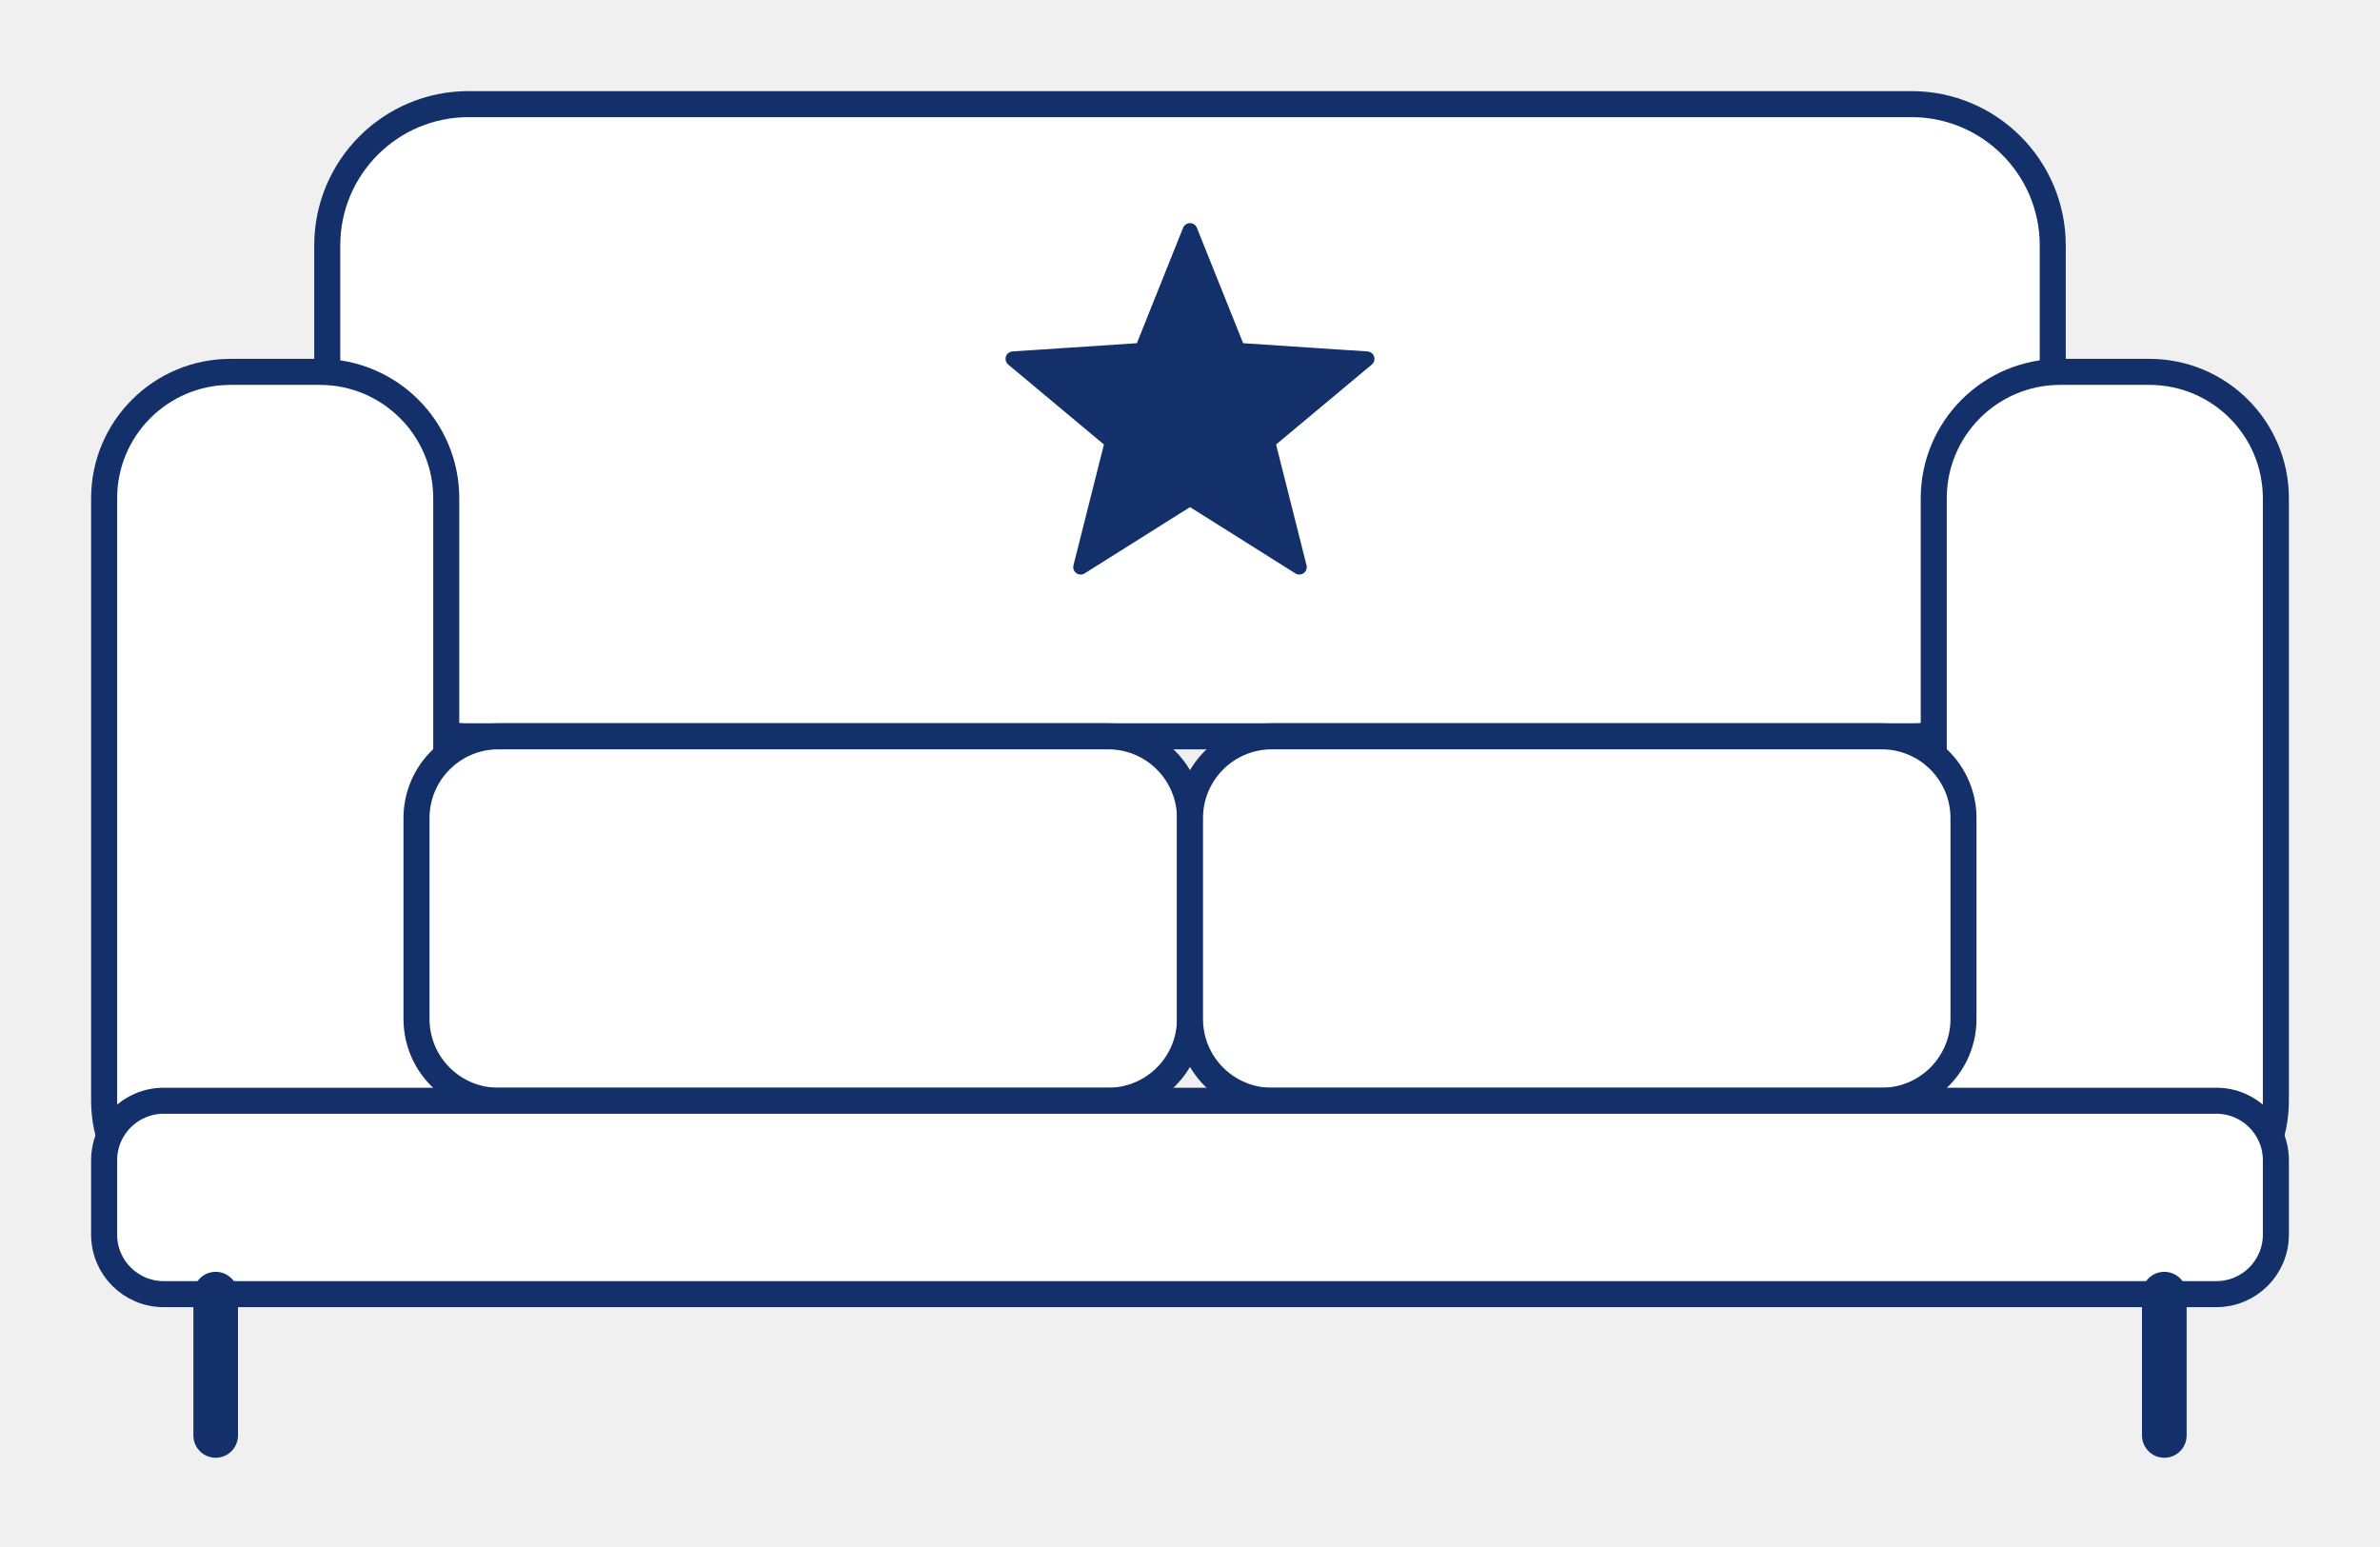
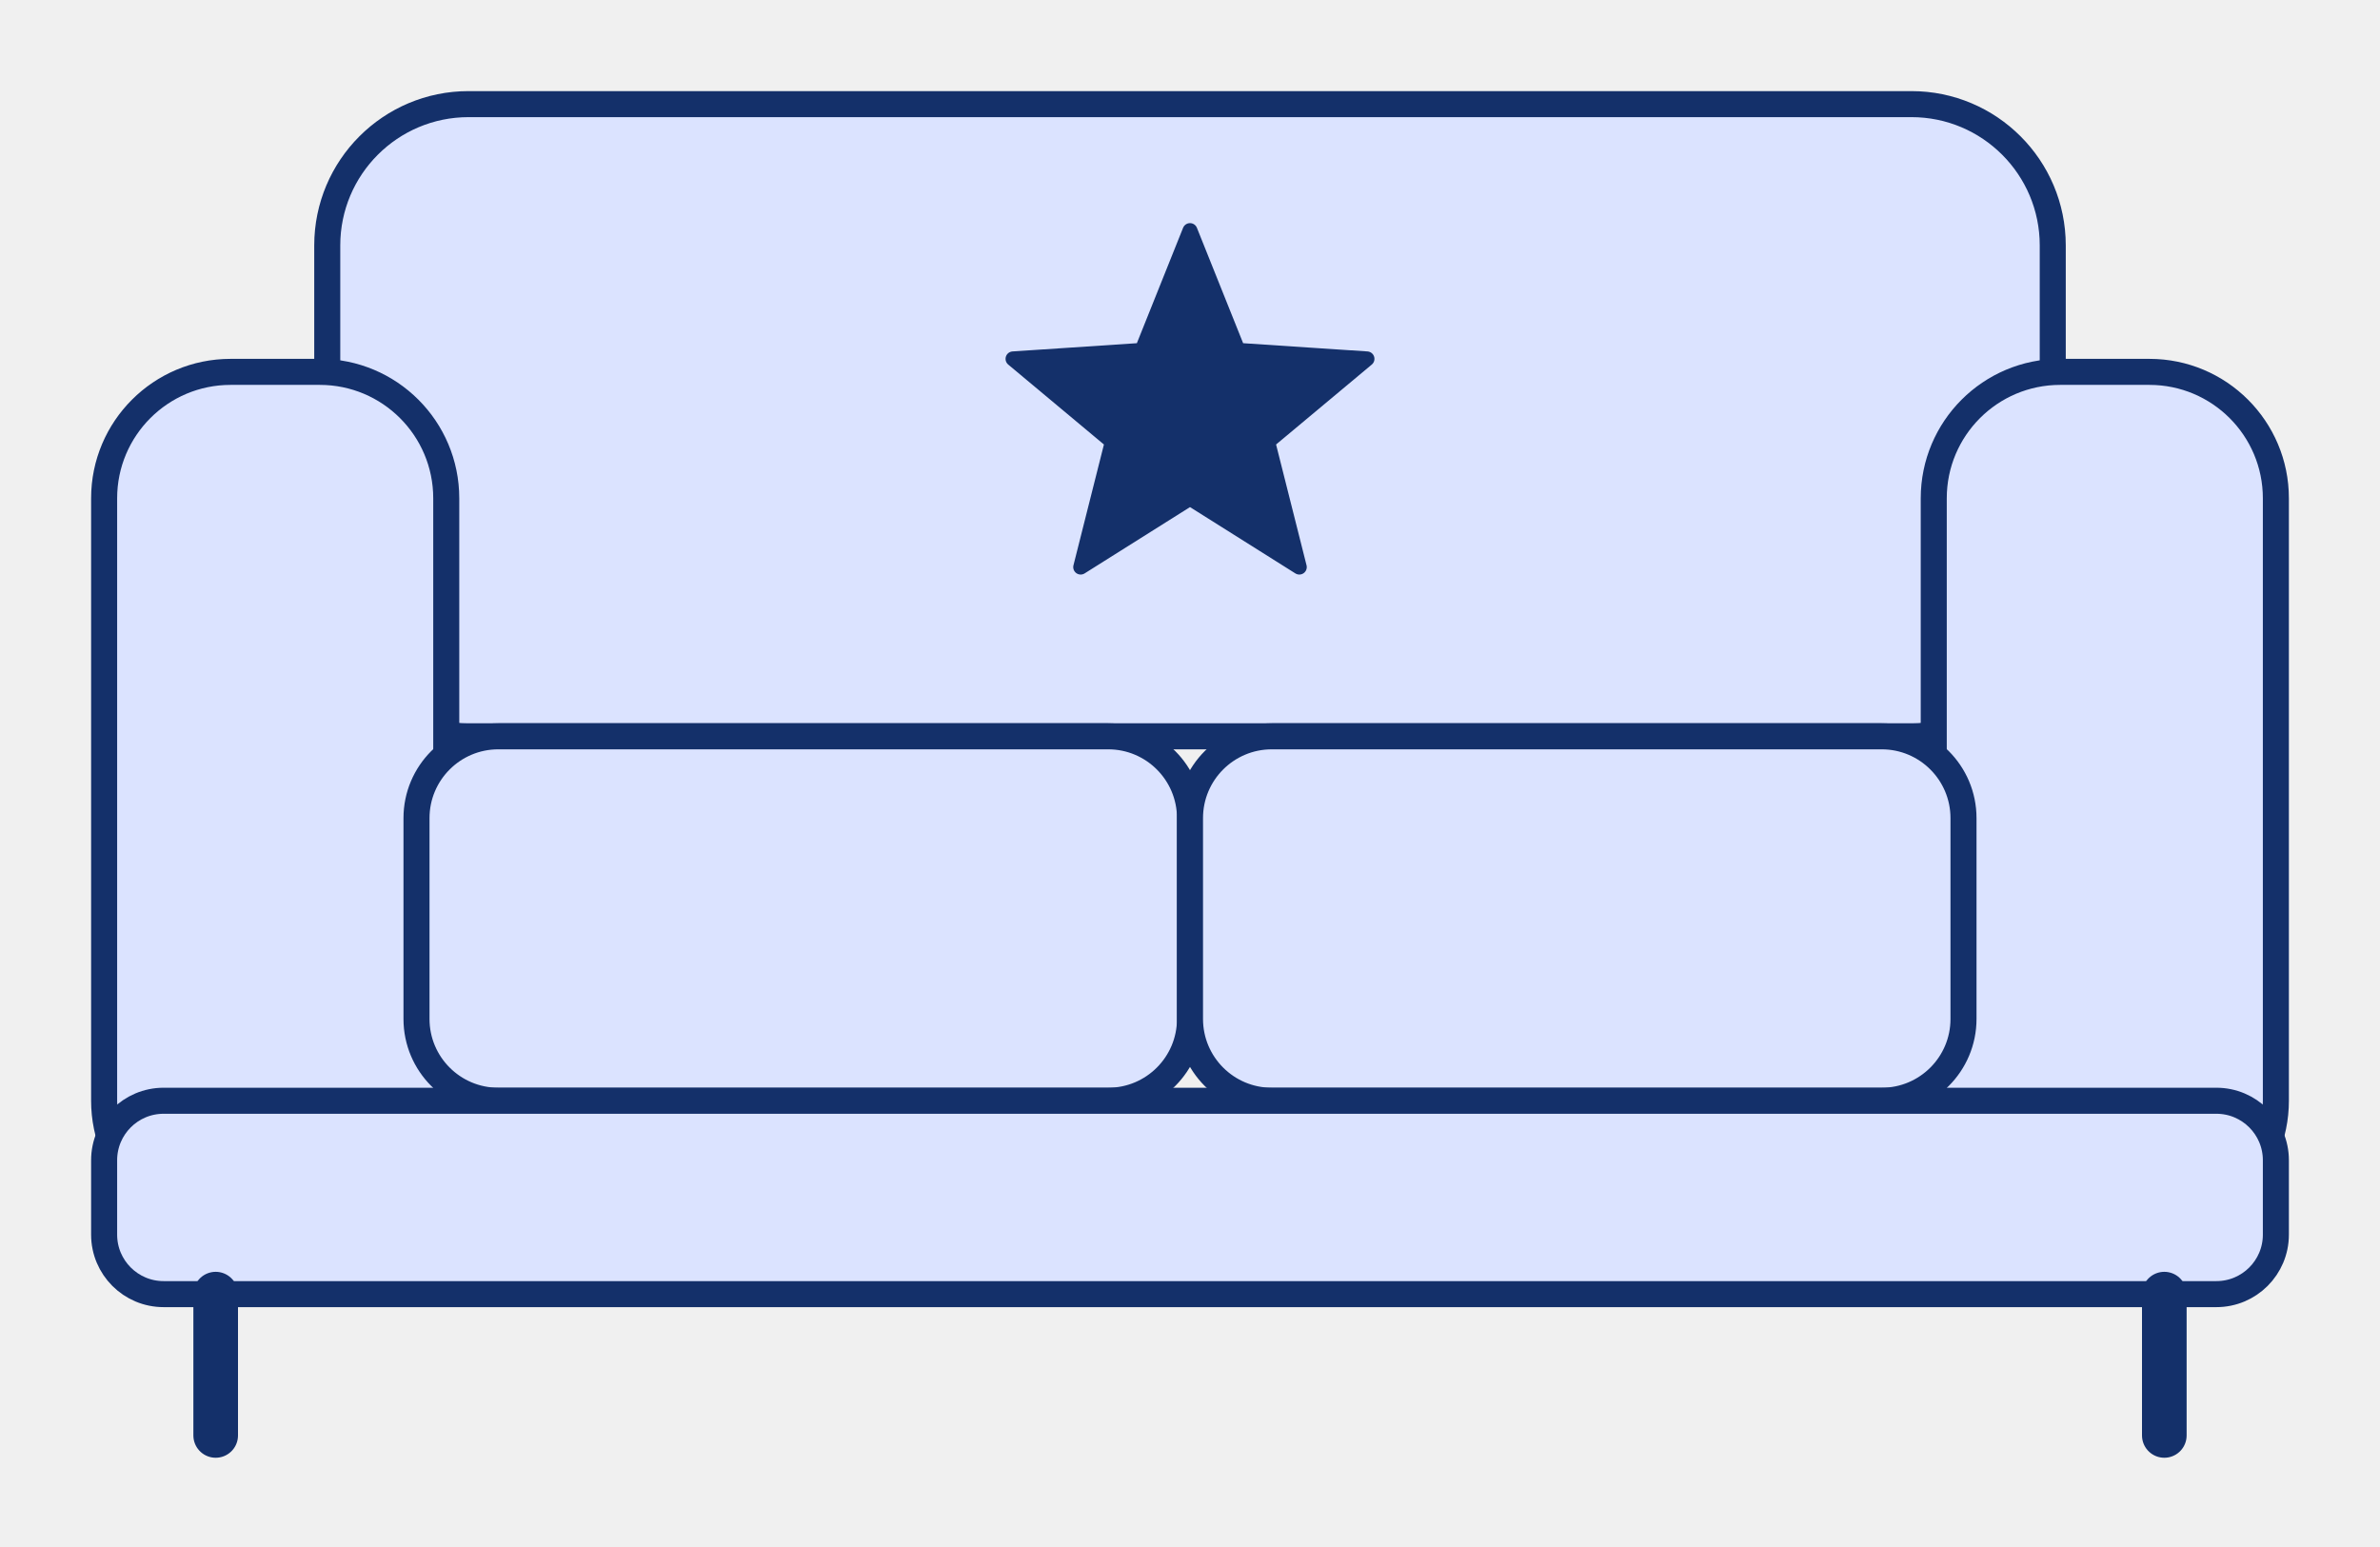
<svg xmlns="http://www.w3.org/2000/svg" viewBox="280 272 640 416" width="640" height="416" aria-hidden="true">
  <g fill="none" stroke="#14306A" stroke-width="7" stroke-linecap="round" stroke-linejoin="round">
-     <g id="object-leading-from-the-middle">
-       <rect x="368" y="300" width="464" height="170" rx="38" fill="#fff" />
+     <g id="object-leading-from-the-middle" data-couch="1">
+       <rect x="368" y="300" width="464" height="170" rx="38" fill="#DBE3FF" />
      <path d="M600.0 334.0 L612.9 366.2 L647.6 368.5 L620.9 390.8 L629.4 424.5 L600.0 406.0 L570.6 424.5 L579.1 390.8 L552.4 368.5 L587.1 366.2 Z" fill="#14306A" stroke="#14306A" stroke-width="4" stroke-linejoin="round" />
-       <rect x="308" y="372" width="92" height="230" rx="34" fill="#fff" />
-       <rect x="800" y="372" width="92" height="230" rx="34" fill="#fff" />
-       <rect x="392" y="470" width="208" height="98" rx="22" fill="#fff" />
-       <rect x="600" y="470" width="208" height="98" rx="22" fill="#fff" />
-       <rect x="308" y="568" width="584" height="52" rx="16" fill="#fff" />
+       <rect x="308" y="372" width="92" height="230" rx="34" fill="#DBE3FF" />
+       <rect x="800" y="372" width="92" height="230" rx="34" fill="#DBE3FF" />
+       <rect x="392" y="470" width="208" height="98" rx="22" fill="#DBE3FF" />
+       <rect x="600" y="470" width="208" height="98" rx="22" fill="#DBE3FF" />
+       <rect x="308" y="568" width="584" height="52" rx="16" fill="#DBE3FF" />
      <path d="M338 620 v38 M862 620 v38" stroke-width="12" />
    </g>
  </g>
</svg>
